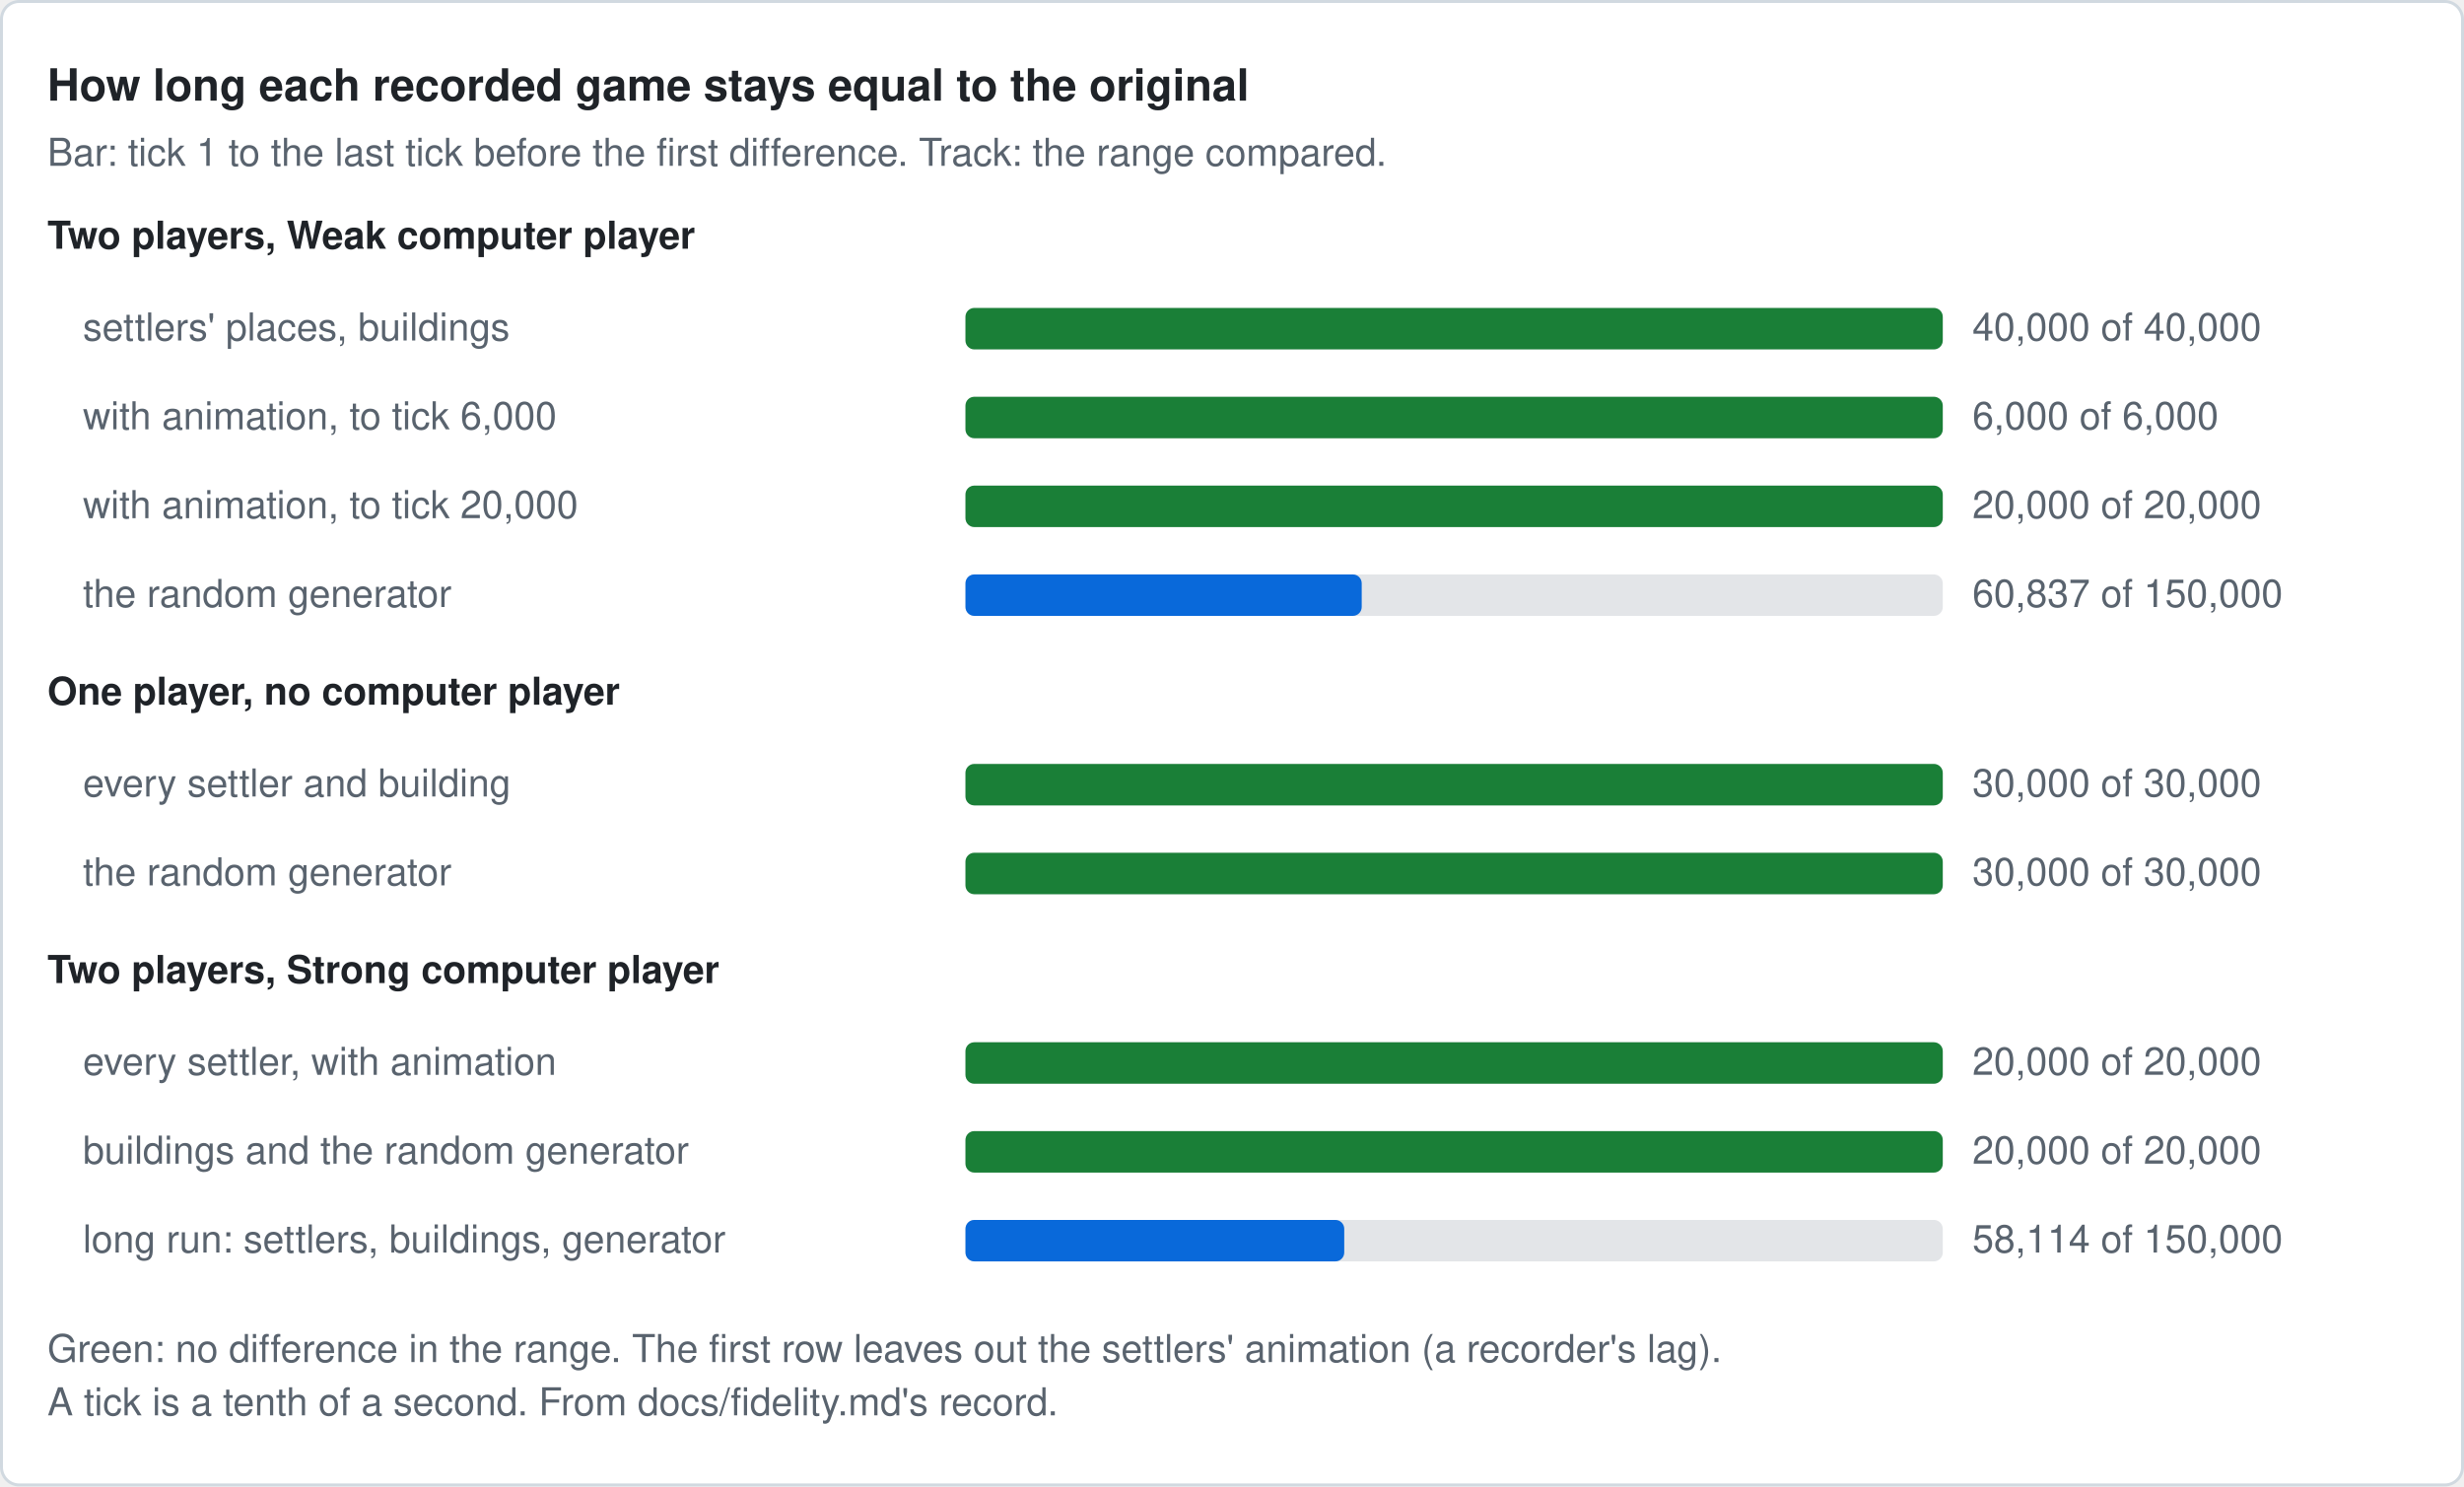
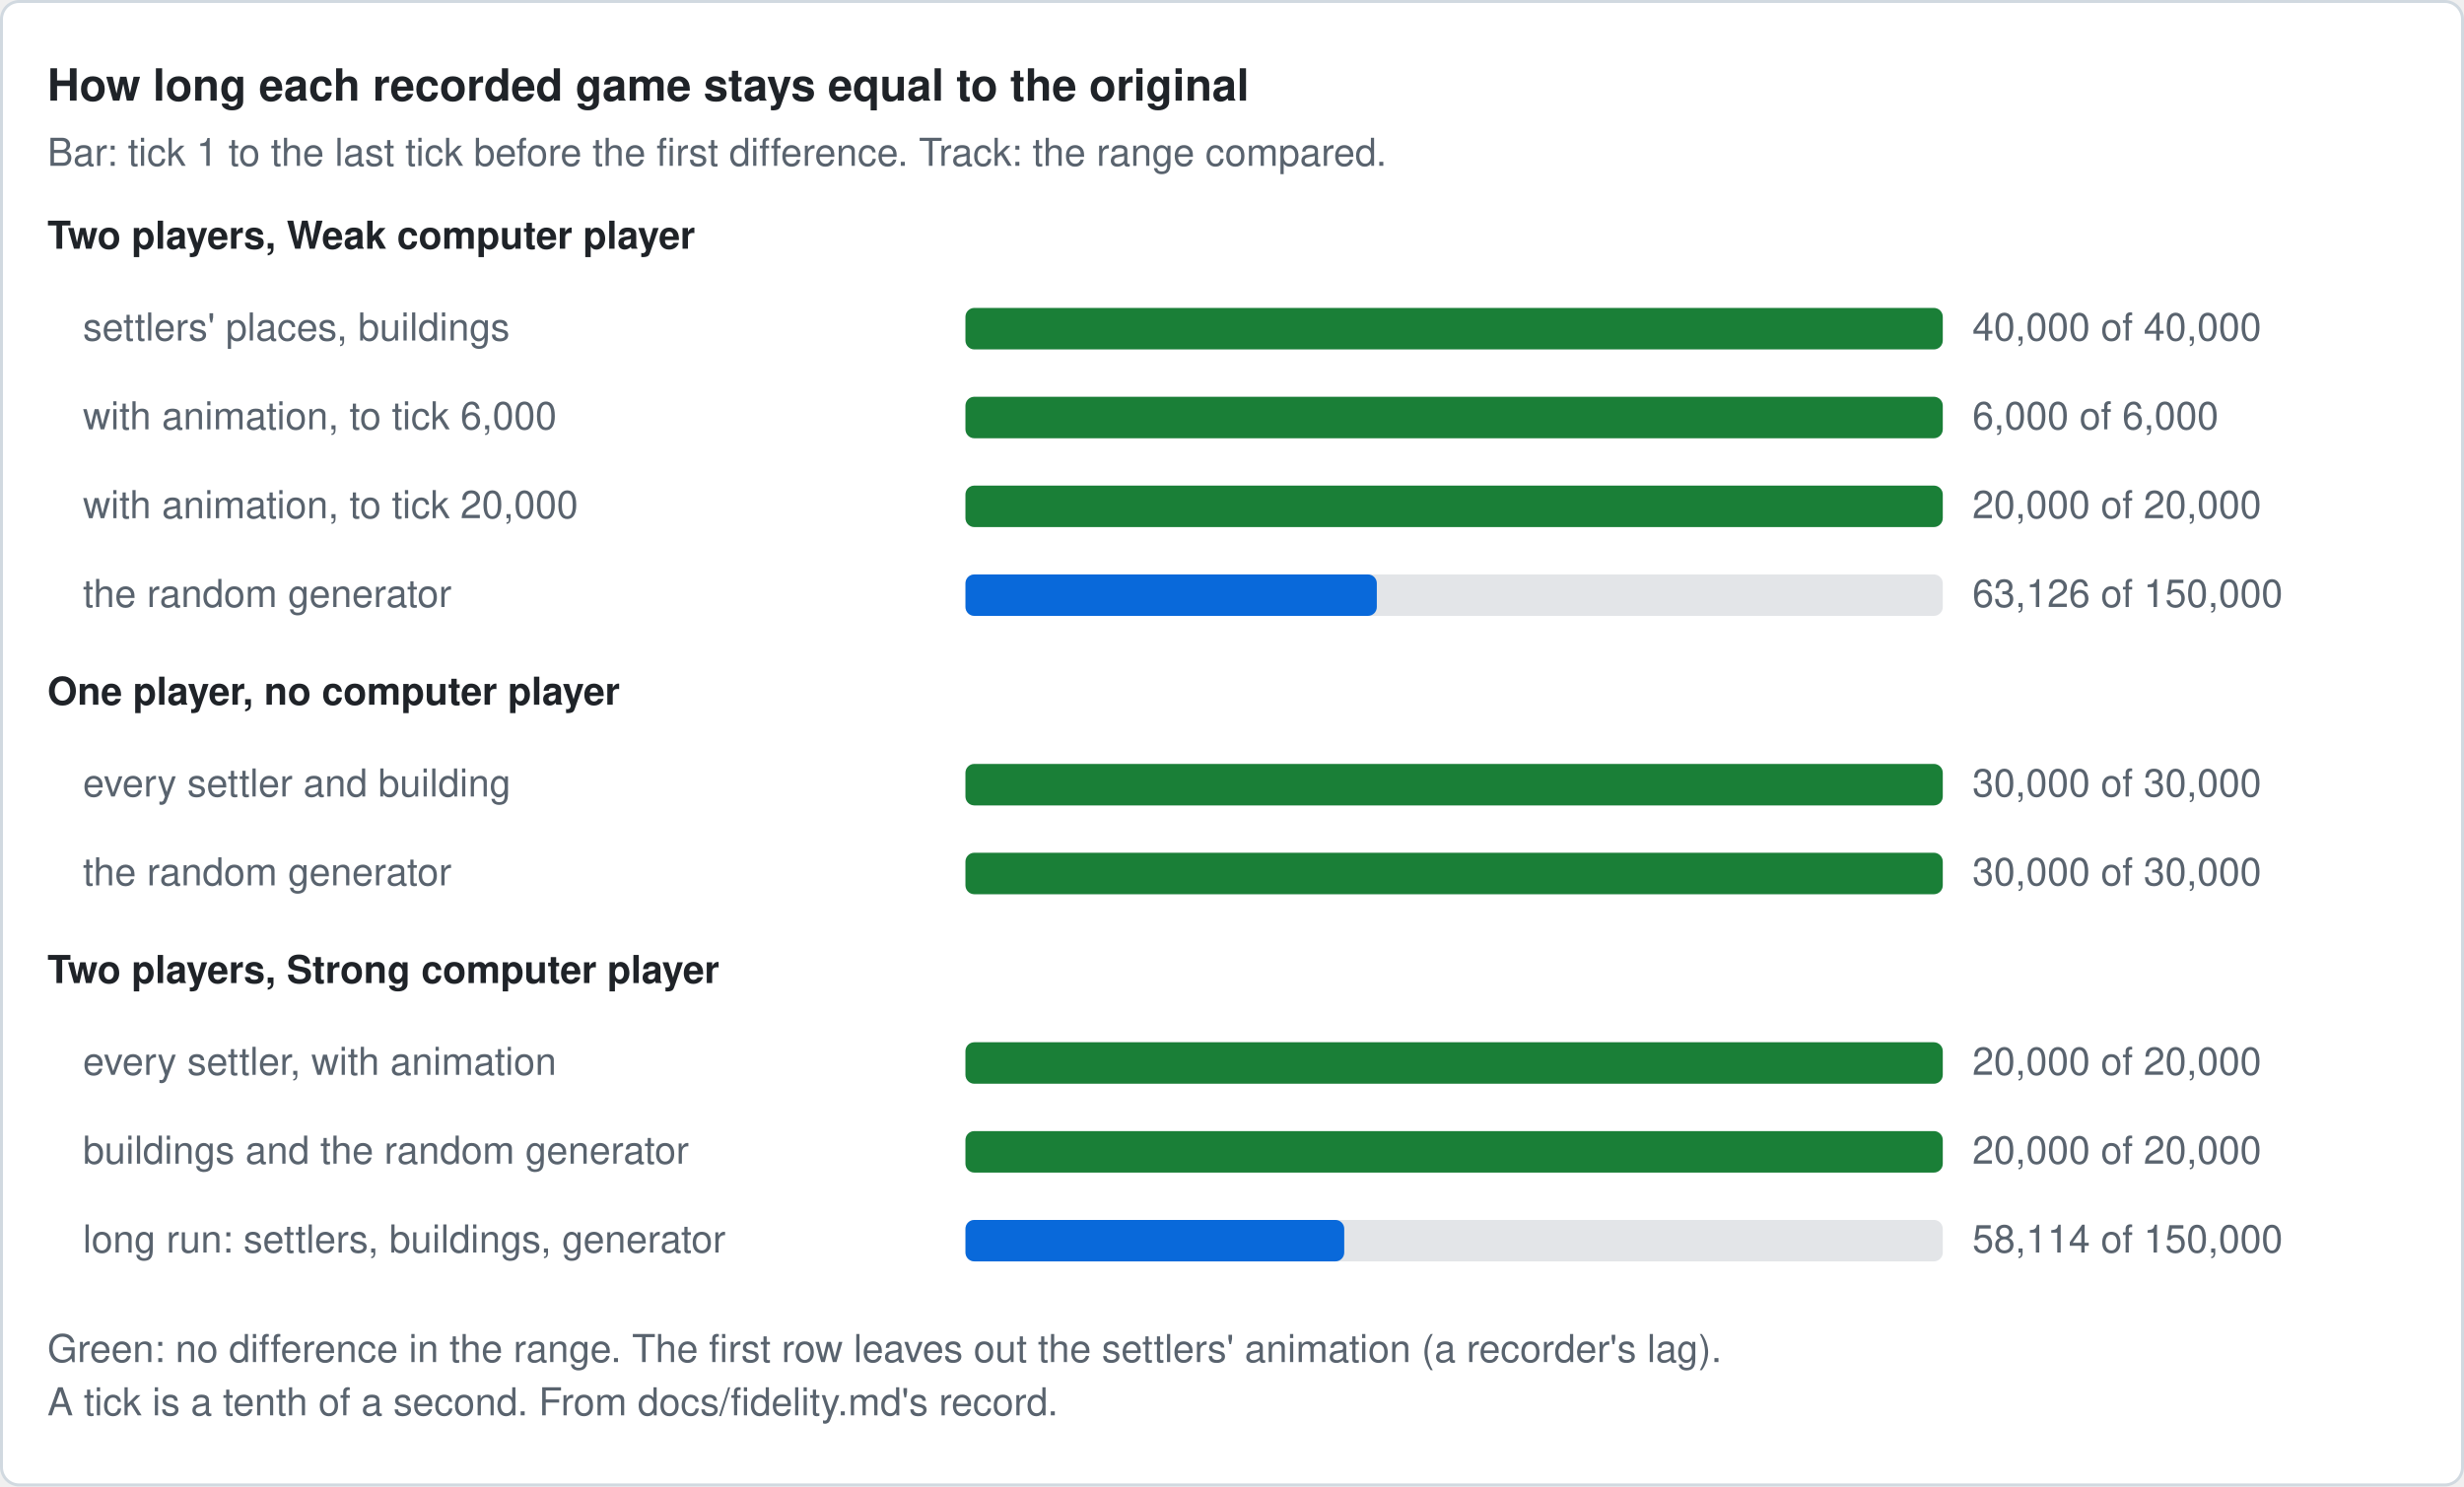
<svg xmlns="http://www.w3.org/2000/svg" width="832" height="502" viewBox="0 0 832 502" role="img" aria-label="Ticks equal to the original per recorded game">
  <style>
text { font-family: -apple-system, BlinkMacSystemFont, "Segoe UI", Helvetica, Arial, sans-serif; fill: #59636e; font-size: 13px; }
.title { font-size: 15px; font-weight: 600; fill: #1f2328; }
.game { font-weight: 600; fill: #1f2328; }
.value { font-variant-numeric: tabular-nums; }
.track { fill: #818b98; fill-opacity: 0.22; }
.bar { fill: #0969da; }
.bar.all { fill: #1a7f37; }
.bg { fill: #ffffff; stroke: #d1d9e0; }
@media (prefers-color-scheme: dark) {
  text { fill: #9198a1; }
  .title, .game { fill: #f0f6fc; }
  .track { fill-opacity: 0.45; }
  .bar { fill: #4493f8; }
  .bar.all { fill: #3fb950; }
  .bg { fill: #0d1117; stroke: #3d444d; }
}
</style>
  <rect class="bg" x="0.5" y="0.5" width="831" height="501" rx="6" />
  <g transform="translate(16,16)">
    <text class="title" x="0" y="18">How long each recorded game stays equal to the original</text>
    <text x="0" y="40">Bar: tick 1 to the last tick before the first difference. Track: the range compared.</text>
    <text class="game" x="0" y="68">Two players, Weak computer player</text>
    <text class="measure" x="12" y="99">settlers' places, buildings</text>
    <rect class="track" x="310" y="88" width="330" height="14" rx="3" />
    <rect class="bar all" x="310" y="88" width="330.0" height="14" rx="3" />
    <text class="value" x="650" y="99">40,000 of 40,000</text>
    <text class="measure" x="12" y="129">with animation, to tick 6,000</text>
    <rect class="track" x="310" y="118" width="330" height="14" rx="3" />
    <rect class="bar all" x="310" y="118" width="330.0" height="14" rx="3" />
    <text class="value" x="650" y="129">6,000 of 6,000</text>
    <text class="measure" x="12" y="159">with animation, to tick 20,000</text>
    <rect class="track" x="310" y="148" width="330" height="14" rx="3" />
    <rect class="bar all" x="310" y="148" width="330.0" height="14" rx="3" />
    <text class="value" x="650" y="159">20,000 of 20,000</text>
    <text class="measure" x="12" y="189">the random generator</text>
    <rect class="track" x="310" y="178" width="330" height="14" rx="3" />
-     <rect class="bar" x="310" y="178" width="133.8" height="14" rx="3" />
-     <text class="value" x="650" y="189">60,837 of 150,000</text>
+     <rect class="bar" x="310" y="178" width="138.9" height="14" rx="3" />
+     <text class="value" x="650" y="189">63,126 of 150,000</text>
    <text class="game" x="0" y="222">One player, no computer player</text>
    <text class="measure" x="12" y="253">every settler and building</text>
    <rect class="track" x="310" y="242" width="330" height="14" rx="3" />
    <rect class="bar all" x="310" y="242" width="330.0" height="14" rx="3" />
    <text class="value" x="650" y="253">30,000 of 30,000</text>
    <text class="measure" x="12" y="283">the random generator</text>
    <rect class="track" x="310" y="272" width="330" height="14" rx="3" />
    <rect class="bar all" x="310" y="272" width="330.0" height="14" rx="3" />
    <text class="value" x="650" y="283">30,000 of 30,000</text>
    <text class="game" x="0" y="316">Two players, Strong computer player</text>
    <text class="measure" x="12" y="347">every settler, with animation</text>
    <rect class="track" x="310" y="336" width="330" height="14" rx="3" />
    <rect class="bar all" x="310" y="336" width="330.0" height="14" rx="3" />
    <text class="value" x="650" y="347">20,000 of 20,000</text>
    <text class="measure" x="12" y="377">buildings and the random generator</text>
    <rect class="track" x="310" y="366" width="330" height="14" rx="3" />
    <rect class="bar all" x="310" y="366" width="330.0" height="14" rx="3" />
    <text class="value" x="650" y="377">20,000 of 20,000</text>
    <text class="measure" x="12" y="407">long run: settlers, buildings, generator</text>
    <rect class="track" x="310" y="396" width="330" height="14" rx="3" />
    <rect class="bar" x="310" y="396" width="127.9" height="14" rx="3" />
    <text class="value" x="650" y="407">58,114 of 150,000</text>
    <text x="0" y="444">Green: no difference in the range. The first row leaves out the settlers' animation (a recorder's lag).</text>
    <text x="0" y="462">A tick is a tenth of a second. From docs/fidelity.md's record.</text>
  </g>
</svg>
